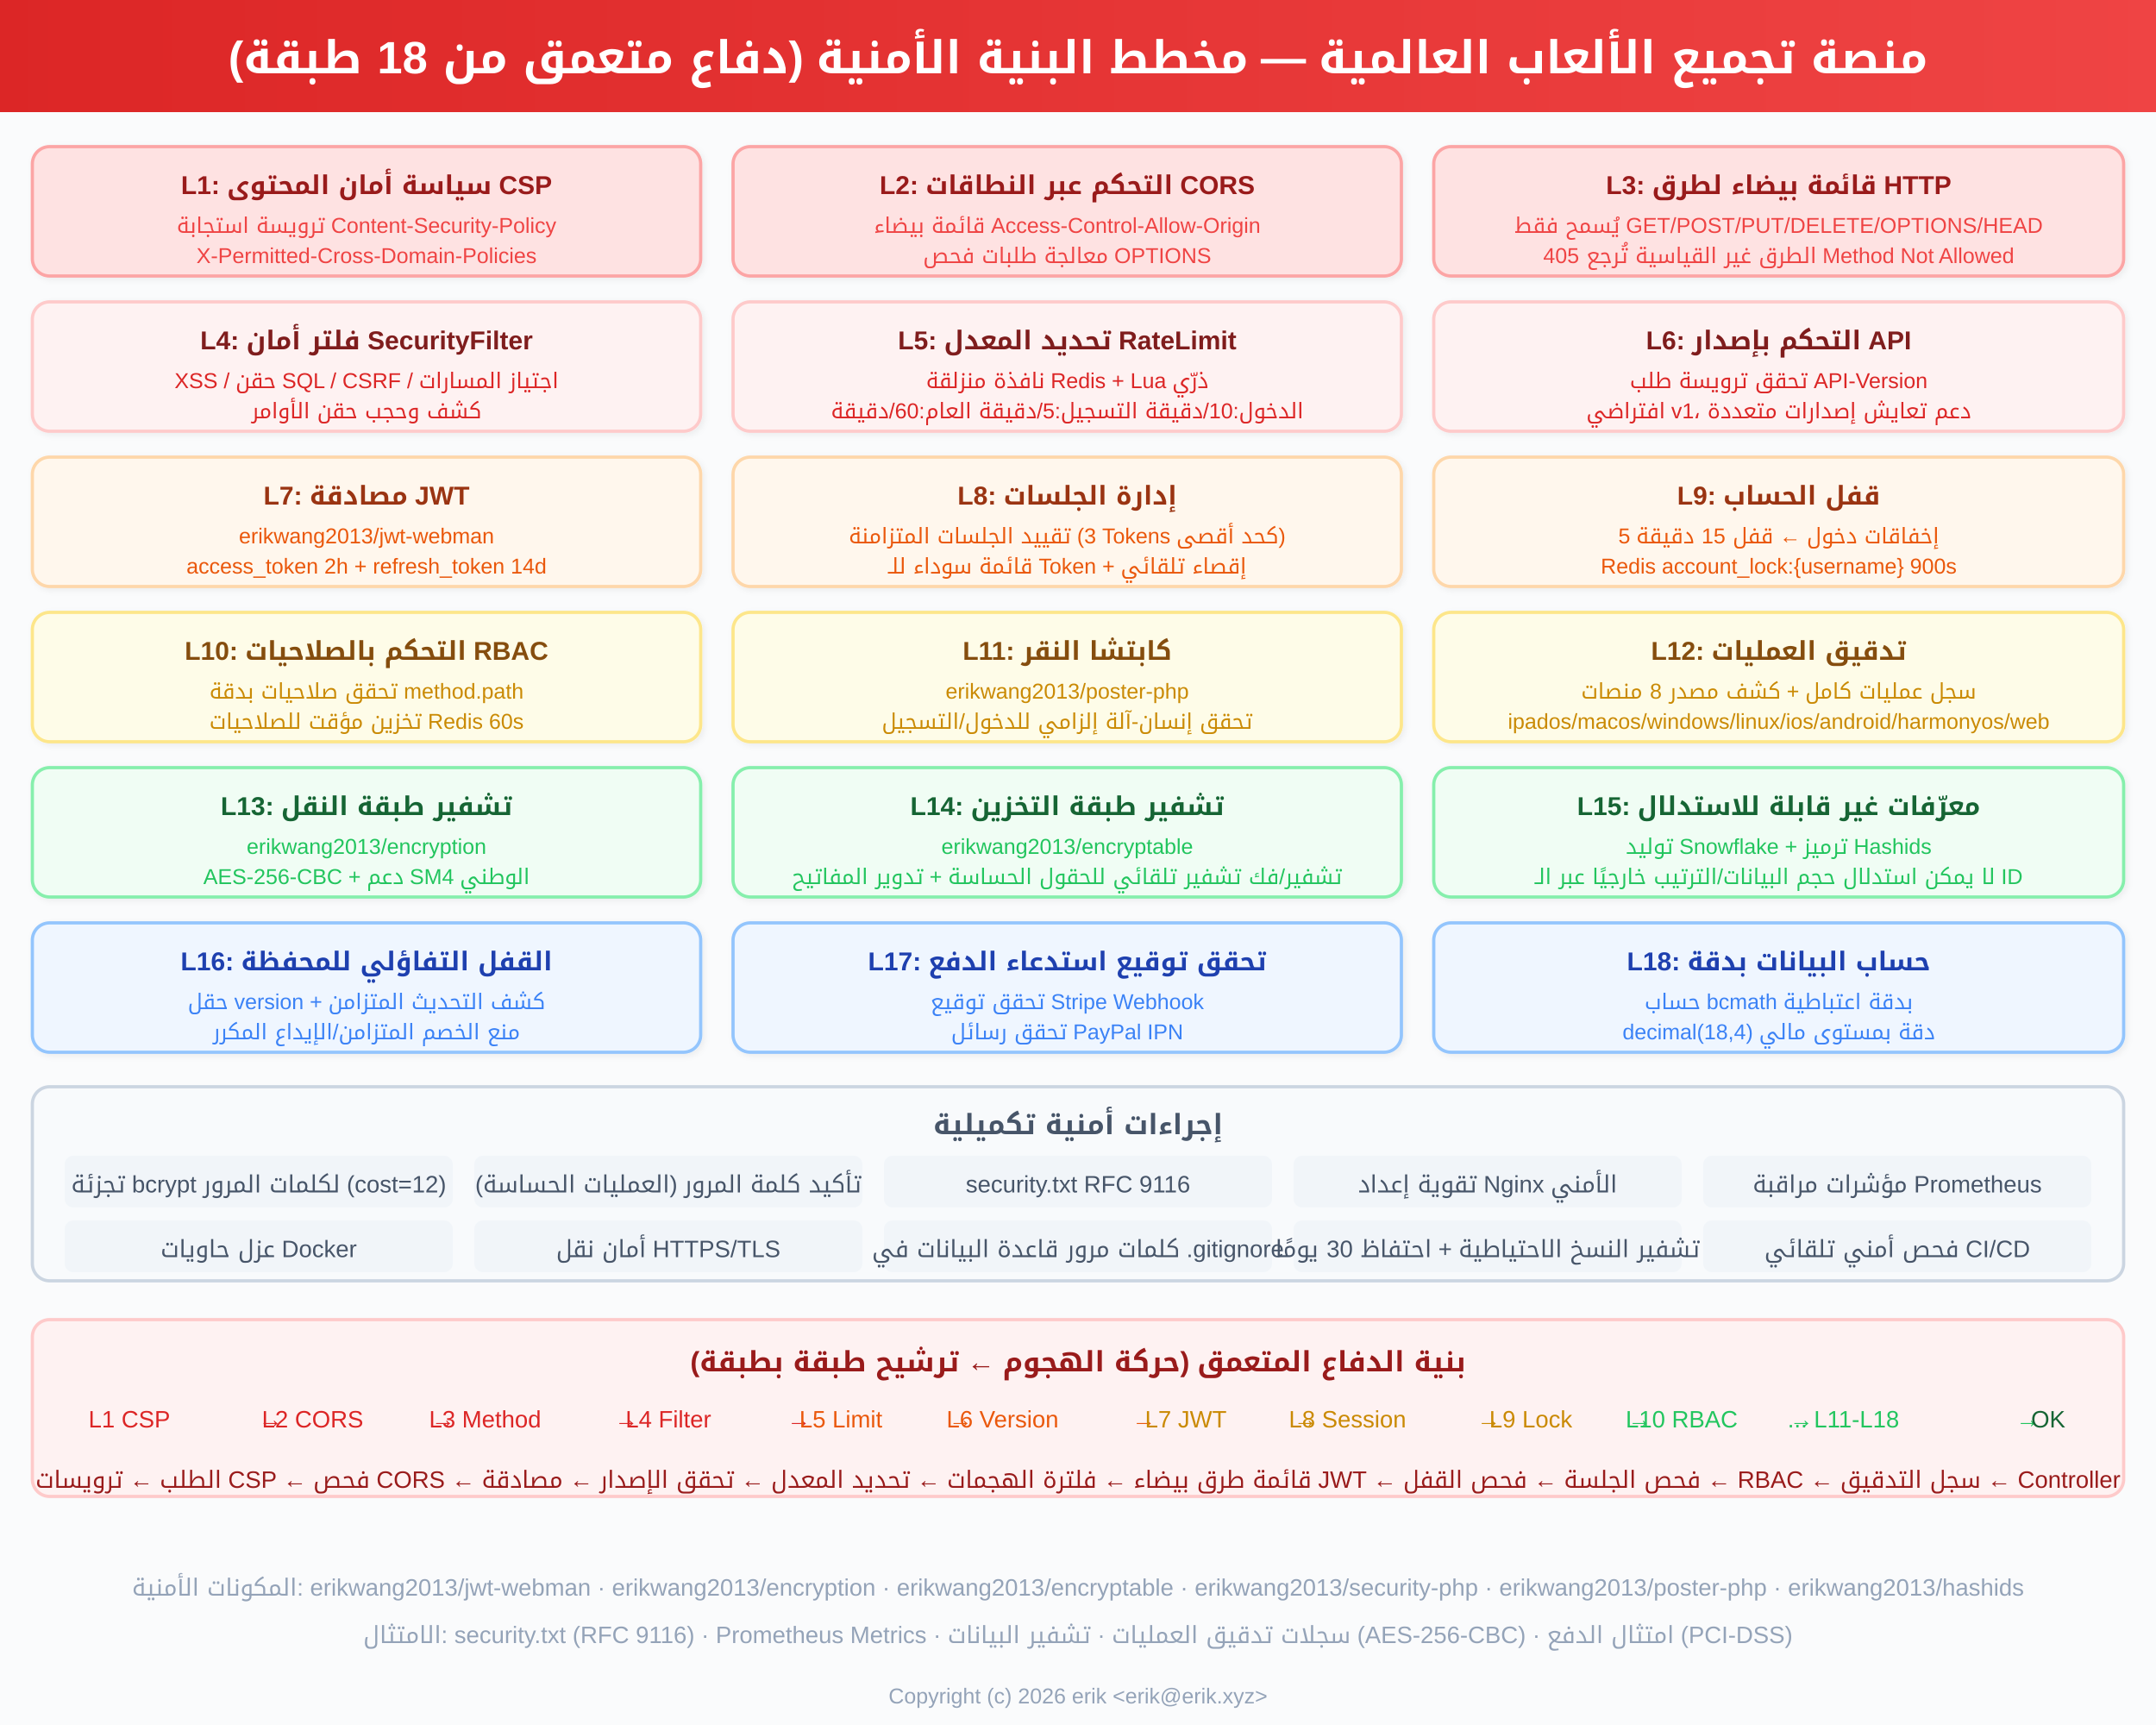
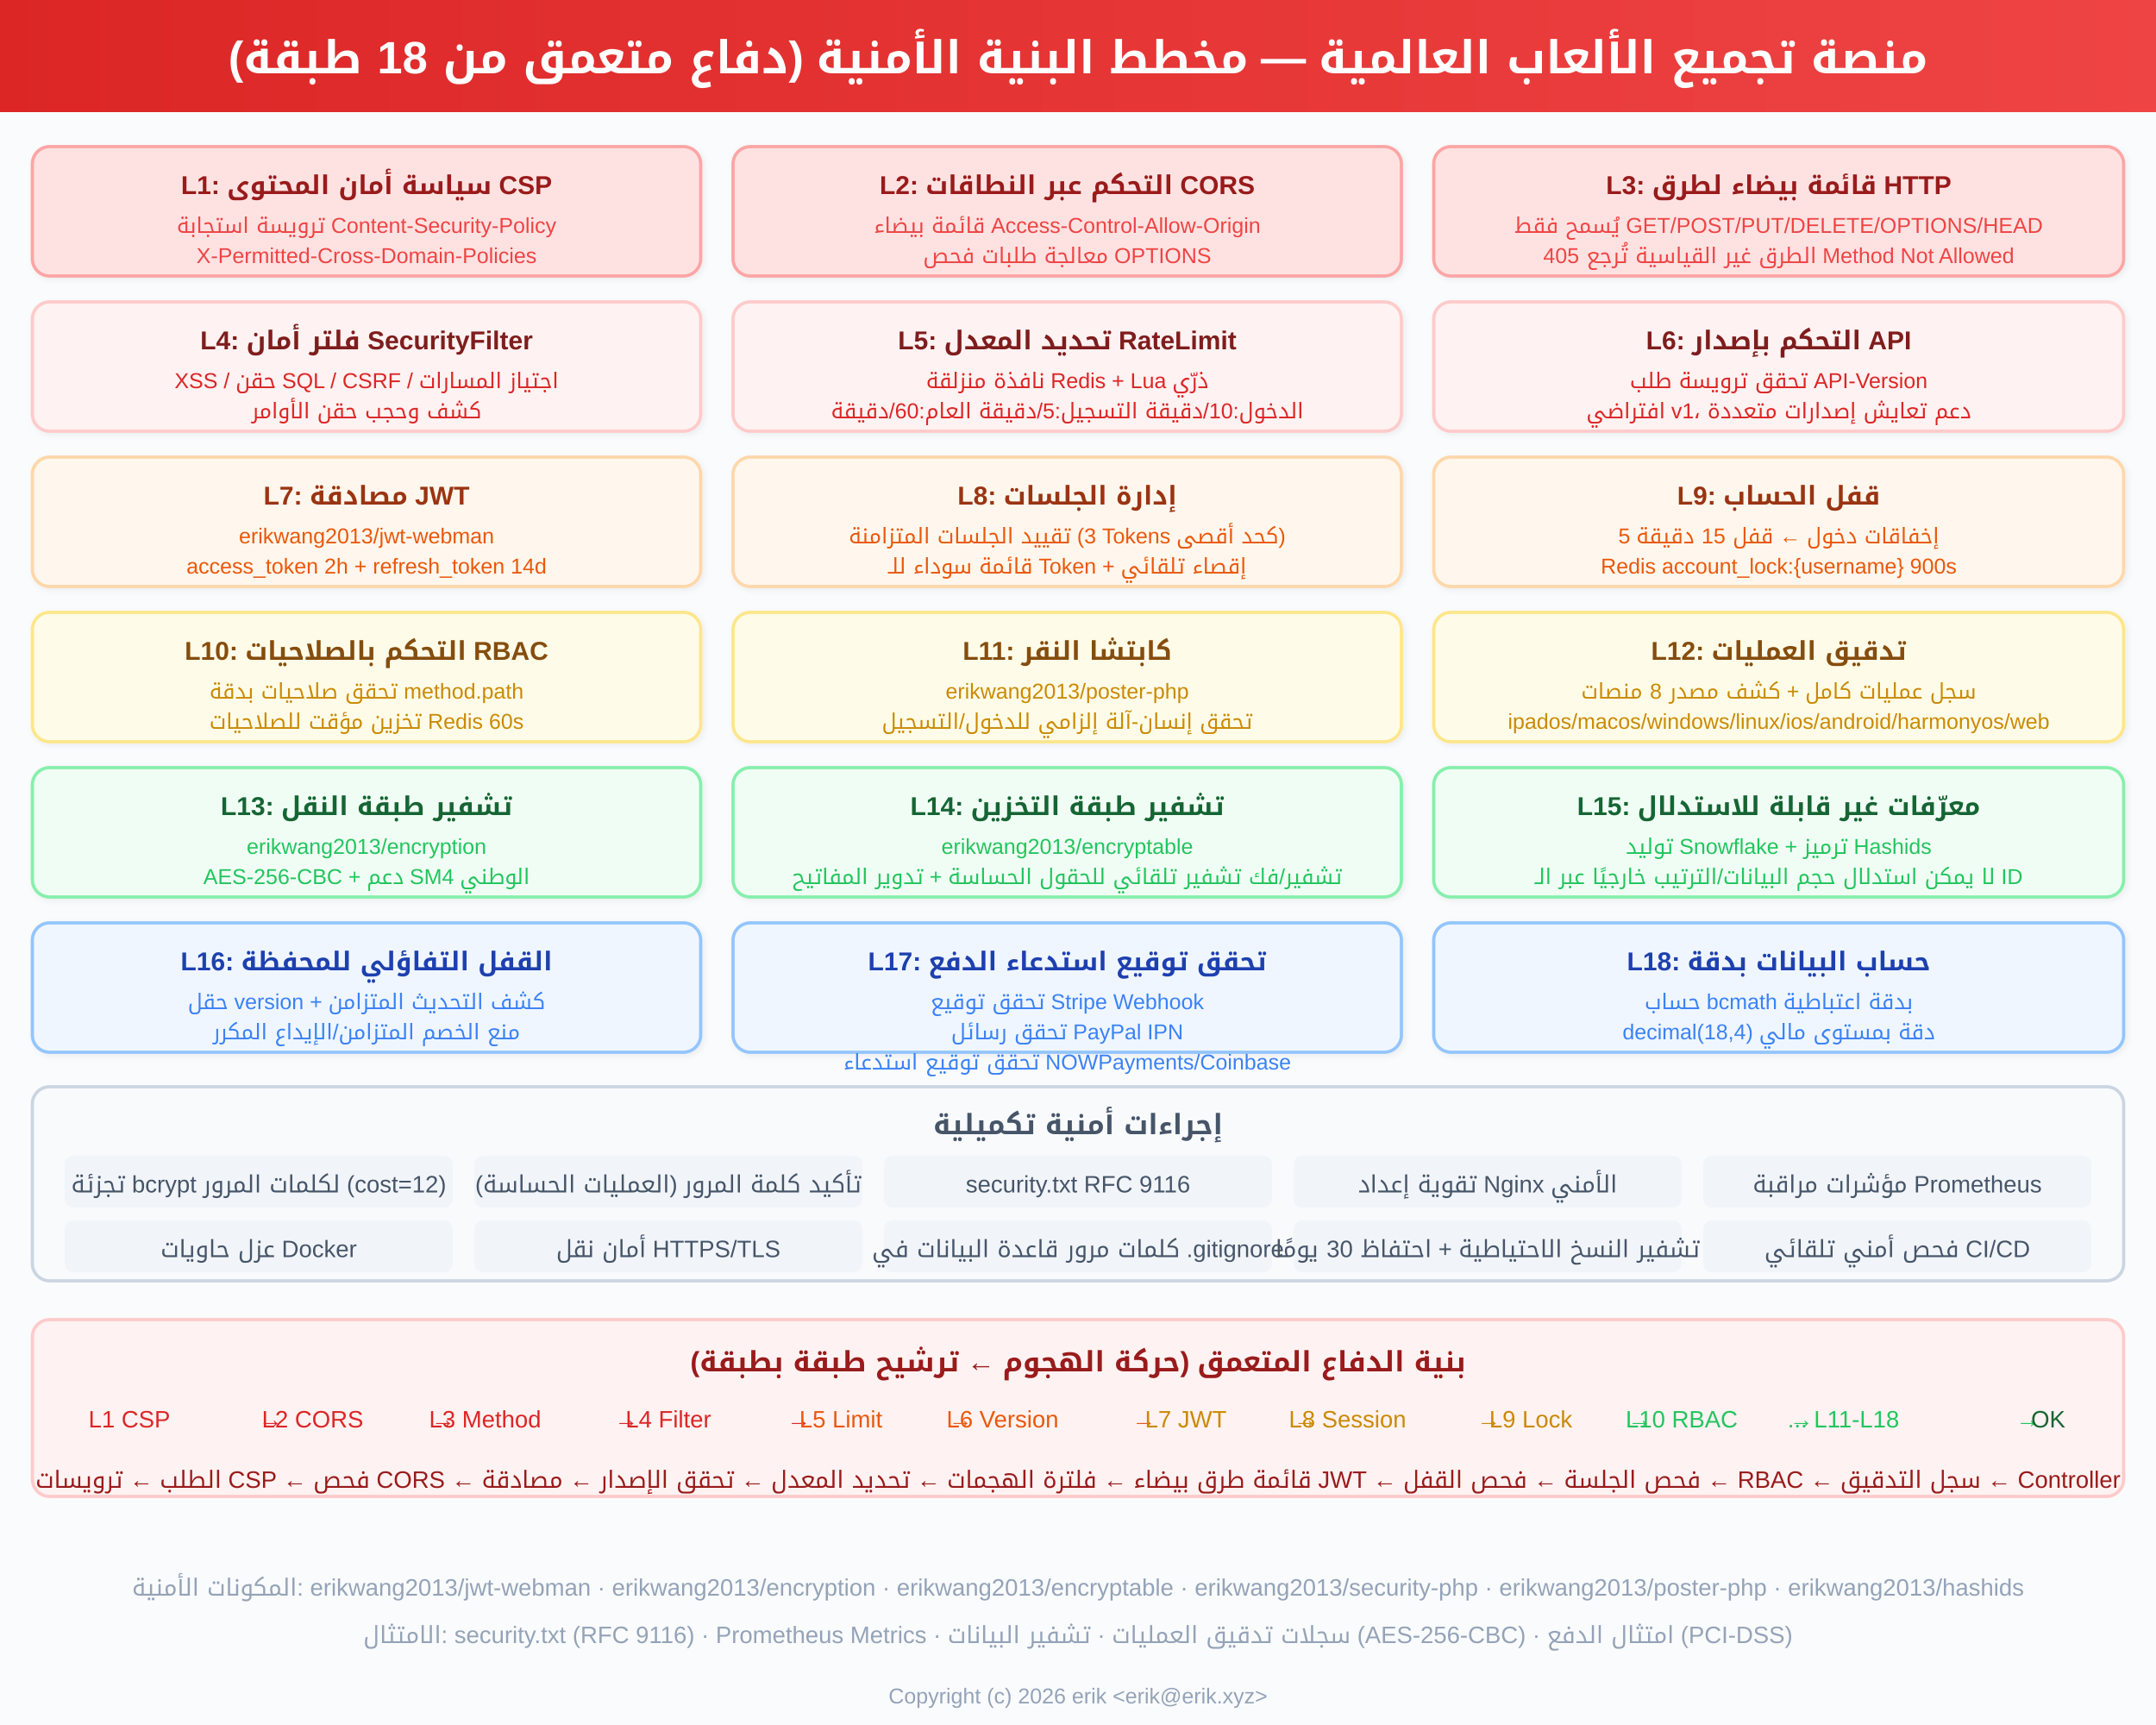
<svg xmlns="http://www.w3.org/2000/svg" viewBox="0 0 1000 800" font-family="Arial, 'Noto Sans SC', sans-serif, 'Noto Kufi Arabic', sans-serif">
  <defs>
    <linearGradient id="hd" x1="0" y1="0" x2="1" y2="0">
      <stop offset="0%" stop-color="#dc2626" />
      <stop offset="100%" stop-color="#ef4444" />
    </linearGradient>
    <filter id="sh">
      <feDropShadow dx="1" dy="1" stdDeviation="1.5" flood-opacity=".06" />
    </filter>
  </defs>
  <rect width="1000" height="800" fill="#fafbfc" />
  <rect x="0" y="0" width="1000" height="52" fill="url(#hd)" />
  <text x="500" y="34" text-anchor="middle" fill="#fff" font-size="21" font-weight="bold">منصة تجميع الألعاب العالمية — مخطط البنية الأمنية (دفاع متعمق من 18 طبقة)</text>
  <rect x="15" y="68" width="310" height="60" rx="8" fill="#fee2e2" stroke="#fca5a5" stroke-width="1.5" filter="url(#sh)" />
  <text x="170" y="90" text-anchor="middle" fill="#991b1b" font-size="12" font-weight="bold">L1: سياسة أمان المحتوى CSP</text>
  <text x="170" y="108" text-anchor="middle" fill="#ef4444" font-size="10">ترويسة استجابة Content-Security-Policy</text>
  <text x="170" y="122" text-anchor="middle" fill="#ef4444" font-size="10">X-Permitted-Cross-Domain-Policies</text>
  <rect x="340" y="68" width="310" height="60" rx="8" fill="#fee2e2" stroke="#fca5a5" stroke-width="1.5" filter="url(#sh)" />
  <text x="495" y="90" text-anchor="middle" fill="#991b1b" font-size="12" font-weight="bold">L2: التحكم عبر النطاقات CORS</text>
  <text x="495" y="108" text-anchor="middle" fill="#ef4444" font-size="10">قائمة بيضاء Access-Control-Allow-Origin</text>
  <text x="495" y="122" text-anchor="middle" fill="#ef4444" font-size="10">معالجة طلبات فحص OPTIONS</text>
  <rect x="665" y="68" width="320" height="60" rx="8" fill="#fee2e2" stroke="#fca5a5" stroke-width="1.5" filter="url(#sh)" />
  <text x="825" y="90" text-anchor="middle" fill="#991b1b" font-size="12" font-weight="bold">L3: قائمة بيضاء لطرق HTTP</text>
  <text x="825" y="108" text-anchor="middle" fill="#ef4444" font-size="10">يُسمح فقط GET/POST/PUT/DELETE/OPTIONS/HEAD</text>
  <text x="825" y="122" text-anchor="middle" fill="#ef4444" font-size="10">الطرق غير القياسية تُرجع 405 Method Not Allowed</text>
  <rect x="15" y="140" width="310" height="60" rx="8" fill="#fef2f2" stroke="#fecaca" stroke-width="1.5" filter="url(#sh)" />
  <text x="170" y="162" text-anchor="middle" fill="#7f1d1d" font-size="12" font-weight="bold">L4: فلتر أمان SecurityFilter</text>
  <text x="170" y="180" text-anchor="middle" fill="#dc2626" font-size="10">XSS / حقن SQL / CSRF / اجتياز المسارات</text>
  <text x="170" y="194" text-anchor="middle" fill="#dc2626" font-size="10">كشف وحجب حقن الأوامر</text>
  <rect x="340" y="140" width="310" height="60" rx="8" fill="#fef2f2" stroke="#fecaca" stroke-width="1.5" filter="url(#sh)" />
  <text x="495" y="162" text-anchor="middle" fill="#7f1d1d" font-size="12" font-weight="bold">L5: تحديد المعدل RateLimit</text>
  <text x="495" y="180" text-anchor="middle" fill="#dc2626" font-size="10">نافذة منزلقة Redis + Lua ذرّي</text>
  <text x="495" y="194" text-anchor="middle" fill="#dc2626" font-size="10">الدخول:10/دقيقة التسجيل:5/دقيقة العام:60/دقيقة</text>
  <rect x="665" y="140" width="320" height="60" rx="8" fill="#fef2f2" stroke="#fecaca" stroke-width="1.5" filter="url(#sh)" />
  <text x="825" y="162" text-anchor="middle" fill="#7f1d1d" font-size="12" font-weight="bold">L6: التحكم بإصدار API</text>
  <text x="825" y="180" text-anchor="middle" fill="#dc2626" font-size="10">تحقق ترويسة طلب API-Version</text>
  <text x="825" y="194" text-anchor="middle" fill="#dc2626" font-size="10">افتراضي v1، دعم تعايش إصدارات متعددة</text>
  <rect x="15" y="212" width="310" height="60" rx="8" fill="#fff7ed" stroke="#fed7aa" stroke-width="1.5" filter="url(#sh)" />
  <text x="170" y="234" text-anchor="middle" fill="#9a3412" font-size="12" font-weight="bold">L7: مصادقة JWT</text>
  <text x="170" y="252" text-anchor="middle" fill="#ea580c" font-size="10">erikwang2013/jwt-webman</text>
  <text x="170" y="266" text-anchor="middle" fill="#ea580c" font-size="10">access_token 2h + refresh_token 14d</text>
  <rect x="340" y="212" width="310" height="60" rx="8" fill="#fff7ed" stroke="#fed7aa" stroke-width="1.5" filter="url(#sh)" />
  <text x="495" y="234" text-anchor="middle" fill="#9a3412" font-size="12" font-weight="bold">L8: إدارة الجلسات</text>
  <text x="495" y="252" text-anchor="middle" fill="#ea580c" font-size="10">تقييد الجلسات المتزامنة (3 Tokens كحد أقصى)</text>
  <text x="495" y="266" text-anchor="middle" fill="#ea580c" font-size="10">قائمة سوداء للـ Token + إقصاء تلقائي</text>
  <rect x="665" y="212" width="320" height="60" rx="8" fill="#fff7ed" stroke="#fed7aa" stroke-width="1.5" filter="url(#sh)" />
  <text x="825" y="234" text-anchor="middle" fill="#9a3412" font-size="12" font-weight="bold">L9: قفل الحساب</text>
  <text x="825" y="252" text-anchor="middle" fill="#ea580c" font-size="10">5 إخفاقات دخول ← قفل 15 دقيقة</text>
  <text x="825" y="266" text-anchor="middle" fill="#ea580c" font-size="10">Redis account_lock:{username} 900s</text>
  <rect x="15" y="284" width="310" height="60" rx="8" fill="#fefce8" stroke="#fde68a" stroke-width="1.5" filter="url(#sh)" />
  <text x="170" y="306" text-anchor="middle" fill="#854d0e" font-size="12" font-weight="bold">L10: التحكم بالصلاحيات RBAC</text>
  <text x="170" y="324" text-anchor="middle" fill="#ca8a04" font-size="10">تحقق صلاحيات بدقة method.path</text>
  <text x="170" y="338" text-anchor="middle" fill="#ca8a04" font-size="10">تخزين مؤقت للصلاحيات Redis 60s</text>
  <rect x="340" y="284" width="310" height="60" rx="8" fill="#fefce8" stroke="#fde68a" stroke-width="1.5" filter="url(#sh)" />
  <text x="495" y="306" text-anchor="middle" fill="#854d0e" font-size="12" font-weight="bold">L11: كابتشا النقر</text>
  <text x="495" y="324" text-anchor="middle" fill="#ca8a04" font-size="10">erikwang2013/poster-php</text>
  <text x="495" y="338" text-anchor="middle" fill="#ca8a04" font-size="10">تحقق إنسان-آلة إلزامي للدخول/التسجيل</text>
  <rect x="665" y="284" width="320" height="60" rx="8" fill="#fefce8" stroke="#fde68a" stroke-width="1.5" filter="url(#sh)" />
  <text x="825" y="306" text-anchor="middle" fill="#854d0e" font-size="12" font-weight="bold">L12: تدقيق العمليات</text>
  <text x="825" y="324" text-anchor="middle" fill="#ca8a04" font-size="10">سجل عمليات كامل + كشف مصدر 8 منصات</text>
  <text x="825" y="338" text-anchor="middle" fill="#ca8a04" font-size="10">ipados/macos/windows/linux/ios/android/harmonyos/web</text>
  <rect x="15" y="356" width="310" height="60" rx="8" fill="#f0fdf4" stroke="#86efac" stroke-width="1.5" filter="url(#sh)" />
  <text x="170" y="378" text-anchor="middle" fill="#166534" font-size="12" font-weight="bold">L13: تشفير طبقة النقل</text>
  <text x="170" y="396" text-anchor="middle" fill="#22c55e" font-size="10">erikwang2013/encryption</text>
  <text x="170" y="410" text-anchor="middle" fill="#22c55e" font-size="10">AES-256-CBC + دعم SM4 الوطني</text>
  <rect x="340" y="356" width="310" height="60" rx="8" fill="#f0fdf4" stroke="#86efac" stroke-width="1.5" filter="url(#sh)" />
  <text x="495" y="378" text-anchor="middle" fill="#166534" font-size="12" font-weight="bold">L14: تشفير طبقة التخزين</text>
  <text x="495" y="396" text-anchor="middle" fill="#22c55e" font-size="10">erikwang2013/encryptable</text>
  <text x="495" y="410" text-anchor="middle" fill="#22c55e" font-size="10">تشفير/فك تشفير تلقائي للحقول الحساسة + تدوير المفاتيح</text>
  <rect x="665" y="356" width="320" height="60" rx="8" fill="#f0fdf4" stroke="#86efac" stroke-width="1.5" filter="url(#sh)" />
  <text x="825" y="378" text-anchor="middle" fill="#166534" font-size="12" font-weight="bold">L15: معرّفات غير قابلة للاستدلال</text>
  <text x="825" y="396" text-anchor="middle" fill="#22c55e" font-size="10">توليد Snowflake + ترميز Hashids</text>
  <text x="825" y="410" text-anchor="middle" fill="#22c55e" font-size="10">لا يمكن استدلال حجم البيانات/الترتيب خارجيًا عبر الـ ID</text>
  <rect x="15" y="428" width="310" height="60" rx="8" fill="#eff6ff" stroke="#93c5fd" stroke-width="1.5" filter="url(#sh)" />
  <text x="170" y="450" text-anchor="middle" fill="#1e40af" font-size="12" font-weight="bold">L16: القفل التفاؤلي للمحفظة</text>
  <text x="170" y="468" text-anchor="middle" fill="#3b82f6" font-size="10">حقل version + كشف التحديث المتزامن</text>
  <text x="170" y="482" text-anchor="middle" fill="#3b82f6" font-size="10">منع الخصم المتزامن/الإيداع المكرر</text>
  <rect x="340" y="428" width="310" height="60" rx="8" fill="#eff6ff" stroke="#93c5fd" stroke-width="1.5" filter="url(#sh)" />
  <text x="495" y="450" text-anchor="middle" fill="#1e40af" font-size="12" font-weight="bold">L17: تحقق توقيع استدعاء الدفع</text>
  <text x="495" y="468" text-anchor="middle" fill="#3b82f6" font-size="10">تحقق توقيع Stripe Webhook</text>
  <text x="495" y="482" text-anchor="middle" fill="#3b82f6" font-size="10">تحقق رسائل PayPal IPN</text>
+   <text x="495" y="496" text-anchor="middle" fill="#3b82f6" font-size="10">تحقق توقيع استدعاء NOWPayments/Coinbase</text>
  <rect x="665" y="428" width="320" height="60" rx="8" fill="#eff6ff" stroke="#93c5fd" stroke-width="1.5" filter="url(#sh)" />
  <text x="825" y="450" text-anchor="middle" fill="#1e40af" font-size="12" font-weight="bold">L18: حساب البيانات بدقة</text>
  <text x="825" y="468" text-anchor="middle" fill="#3b82f6" font-size="10">حساب bcmath بدقة اعتباطية</text>
  <text x="825" y="482" text-anchor="middle" fill="#3b82f6" font-size="10">decimal(18,4) دقة بمستوى مالي</text>
  <rect x="15" y="504" width="970" height="90" rx="8" fill="#f8fafc" stroke="#cbd5e1" stroke-width="1.5" />
  <text x="500" y="526" text-anchor="middle" fill="#475569" font-size="13" font-weight="bold">إجراءات أمنية تكميلية</text>
  <rect x="30" y="536" width="180" height="24" rx="4" fill="#f1f5f9" />
  <text x="120" y="553" text-anchor="middle" fill="#475569" font-size="11">تجزئة bcrypt لكلمات المرور (cost=12)</text>
  <rect x="220" y="536" width="180" height="24" rx="4" fill="#f1f5f9" />
  <text x="310" y="553" text-anchor="middle" fill="#475569" font-size="11">تأكيد كلمة المرور (العمليات الحساسة)</text>
  <rect x="410" y="536" width="180" height="24" rx="4" fill="#f1f5f9" />
  <text x="500" y="553" text-anchor="middle" fill="#475569" font-size="11">security.txt RFC 9116</text>
  <rect x="600" y="536" width="180" height="24" rx="4" fill="#f1f5f9" />
  <text x="690" y="553" text-anchor="middle" fill="#475569" font-size="11">تقوية إعداد Nginx الأمني</text>
  <rect x="790" y="536" width="180" height="24" rx="4" fill="#f1f5f9" />
  <text x="880" y="553" text-anchor="middle" fill="#475569" font-size="11">مؤشرات مراقبة Prometheus</text>
  <rect x="30" y="566" width="180" height="24" rx="4" fill="#f1f5f9" />
  <text x="120" y="583" text-anchor="middle" fill="#475569" font-size="11">عزل حاويات Docker</text>
  <rect x="220" y="566" width="180" height="24" rx="4" fill="#f1f5f9" />
  <text x="310" y="583" text-anchor="middle" fill="#475569" font-size="11">أمان نقل HTTPS/TLS</text>
  <rect x="410" y="566" width="180" height="24" rx="4" fill="#f1f5f9" />
  <text x="500" y="583" text-anchor="middle" fill="#475569" font-size="11">كلمات مرور قاعدة البيانات في .gitignore</text>
  <rect x="600" y="566" width="180" height="24" rx="4" fill="#f1f5f9" />
  <text x="690" y="583" text-anchor="middle" fill="#475569" font-size="11">تشفير النسخ الاحتياطية + احتفاظ 30 يومًا</text>
  <rect x="790" y="566" width="180" height="24" rx="4" fill="#f1f5f9" />
  <text x="880" y="583" text-anchor="middle" fill="#475569" font-size="11">فحص أمني تلقائي CI/CD</text>
  <rect x="15" y="612" width="970" height="82" rx="8" fill="#fef2f2" stroke="#fecaca" stroke-width="1.5" />
  <text x="500" y="636" text-anchor="middle" fill="#991b1b" font-size="13" font-weight="bold">بنية الدفاع المتعمق (حركة الهجوم ← ترشيح طبقة بطبقة)</text>
  <text x="60" y="662" text-anchor="middle" fill="#dc2626" font-size="11">L1 CSP</text>
  <text x="120" y="662" fill="#dc2626" font-size="11">→</text>
  <text x="145" y="662" text-anchor="middle" fill="#dc2626" font-size="11">L2 CORS</text>
  <text x="200" y="662" fill="#dc2626" font-size="11">→</text>
  <text x="225" y="662" text-anchor="middle" fill="#dc2626" font-size="11">L3 Method</text>
  <text x="285" y="662" fill="#dc2626" font-size="11">→</text>
  <text x="310" y="662" text-anchor="middle" fill="#dc2626" font-size="11">L4 Filter</text>
  <text x="365" y="662" fill="#dc2626" font-size="11">→</text>
  <text x="390" y="662" text-anchor="middle" fill="#ea580c" font-size="11">L5 Limit</text>
  <text x="440" y="662" fill="#ea580c" font-size="11">→</text>
  <text x="465" y="662" text-anchor="middle" fill="#ea580c" font-size="11">L6 Version</text>
  <text x="525" y="662" fill="#ea580c" font-size="11">→</text>
  <text x="550" y="662" text-anchor="middle" fill="#ca8a04" font-size="11">L7 JWT</text>
  <text x="600" y="662" fill="#ca8a04" font-size="11">→</text>
  <text x="625" y="662" text-anchor="middle" fill="#ca8a04" font-size="11">L8 Session</text>
  <text x="685" y="662" fill="#ca8a04" font-size="11">→</text>
  <text x="710" y="662" text-anchor="middle" fill="#ca8a04" font-size="11">L9 Lock</text>
  <text x="755" y="662" fill="#22c55e" font-size="11">→</text>
  <text x="780" y="662" text-anchor="middle" fill="#22c55e" font-size="11">L10 RBAC</text>
  <text x="830" y="662" fill="#22c55e" font-size="11">→</text>
  <text x="855" y="662" text-anchor="middle" fill="#22c55e" font-size="11">... L11-L18</text>
  <text x="935" y="662" fill="#22c55e" font-size="11">→</text>
  <text x="950" y="662" text-anchor="middle" fill="#166534" font-size="11">OK</text>
  <text x="500" y="690" text-anchor="middle" fill="#991b1b" font-size="11">الطلب ← ترويسات CSP ← فحص CORS ← قائمة طرق بيضاء ← فلترة الهجمات ← تحديد المعدل ← تحقق الإصدار ← مصادقة JWT ← فحص الجلسة ← فحص القفل ← RBAC ← سجل التدقيق ← Controller</text>
  <text x="500" y="740" text-anchor="middle" fill="#94a3b8" font-size="11">المكونات الأمنية: erikwang2013/jwt-webman · erikwang2013/encryption · erikwang2013/encryptable · erikwang2013/security-php · erikwang2013/poster-php · erikwang2013/hashids</text>
  <text x="500" y="762" text-anchor="middle" fill="#94a3b8" font-size="11">الامتثال: security.txt (RFC 9116) · Prometheus Metrics · سجلات تدقيق العمليات · تشفير البيانات (AES-256-CBC) · امتثال الدفع (PCI-DSS)</text>
  <text x="500" y="790" text-anchor="middle" fill="#94a3b8" font-size="10">Copyright (c) 2026 erik &lt;erik@erik.xyz&gt;</text>
</svg>
